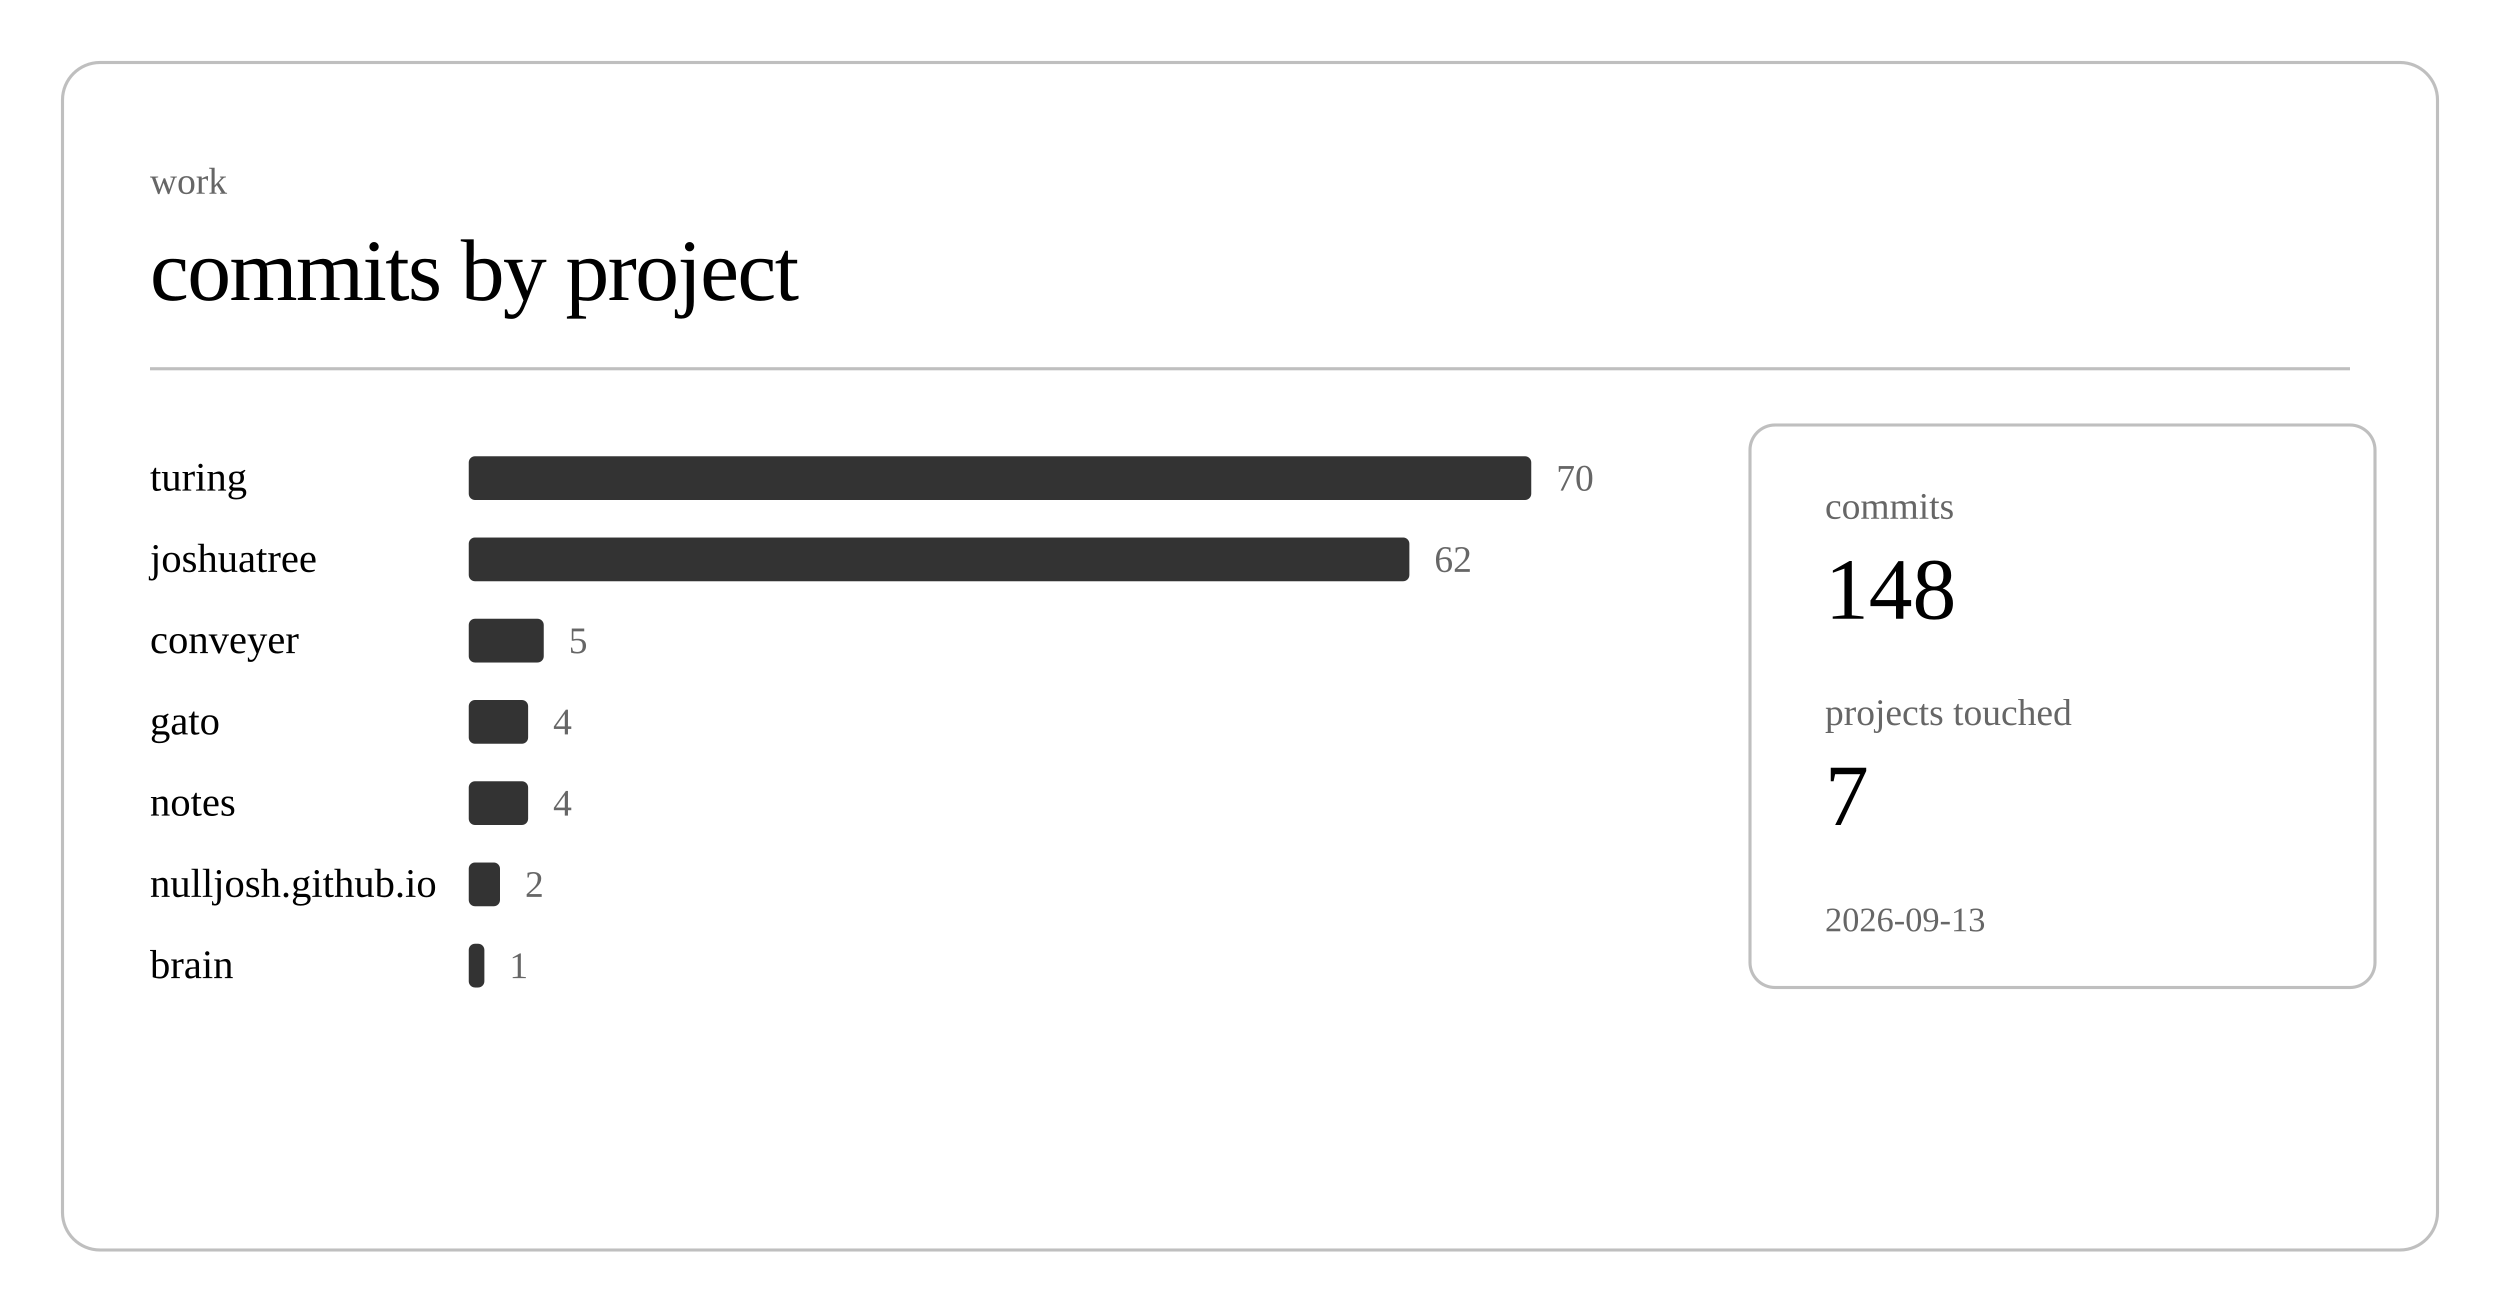
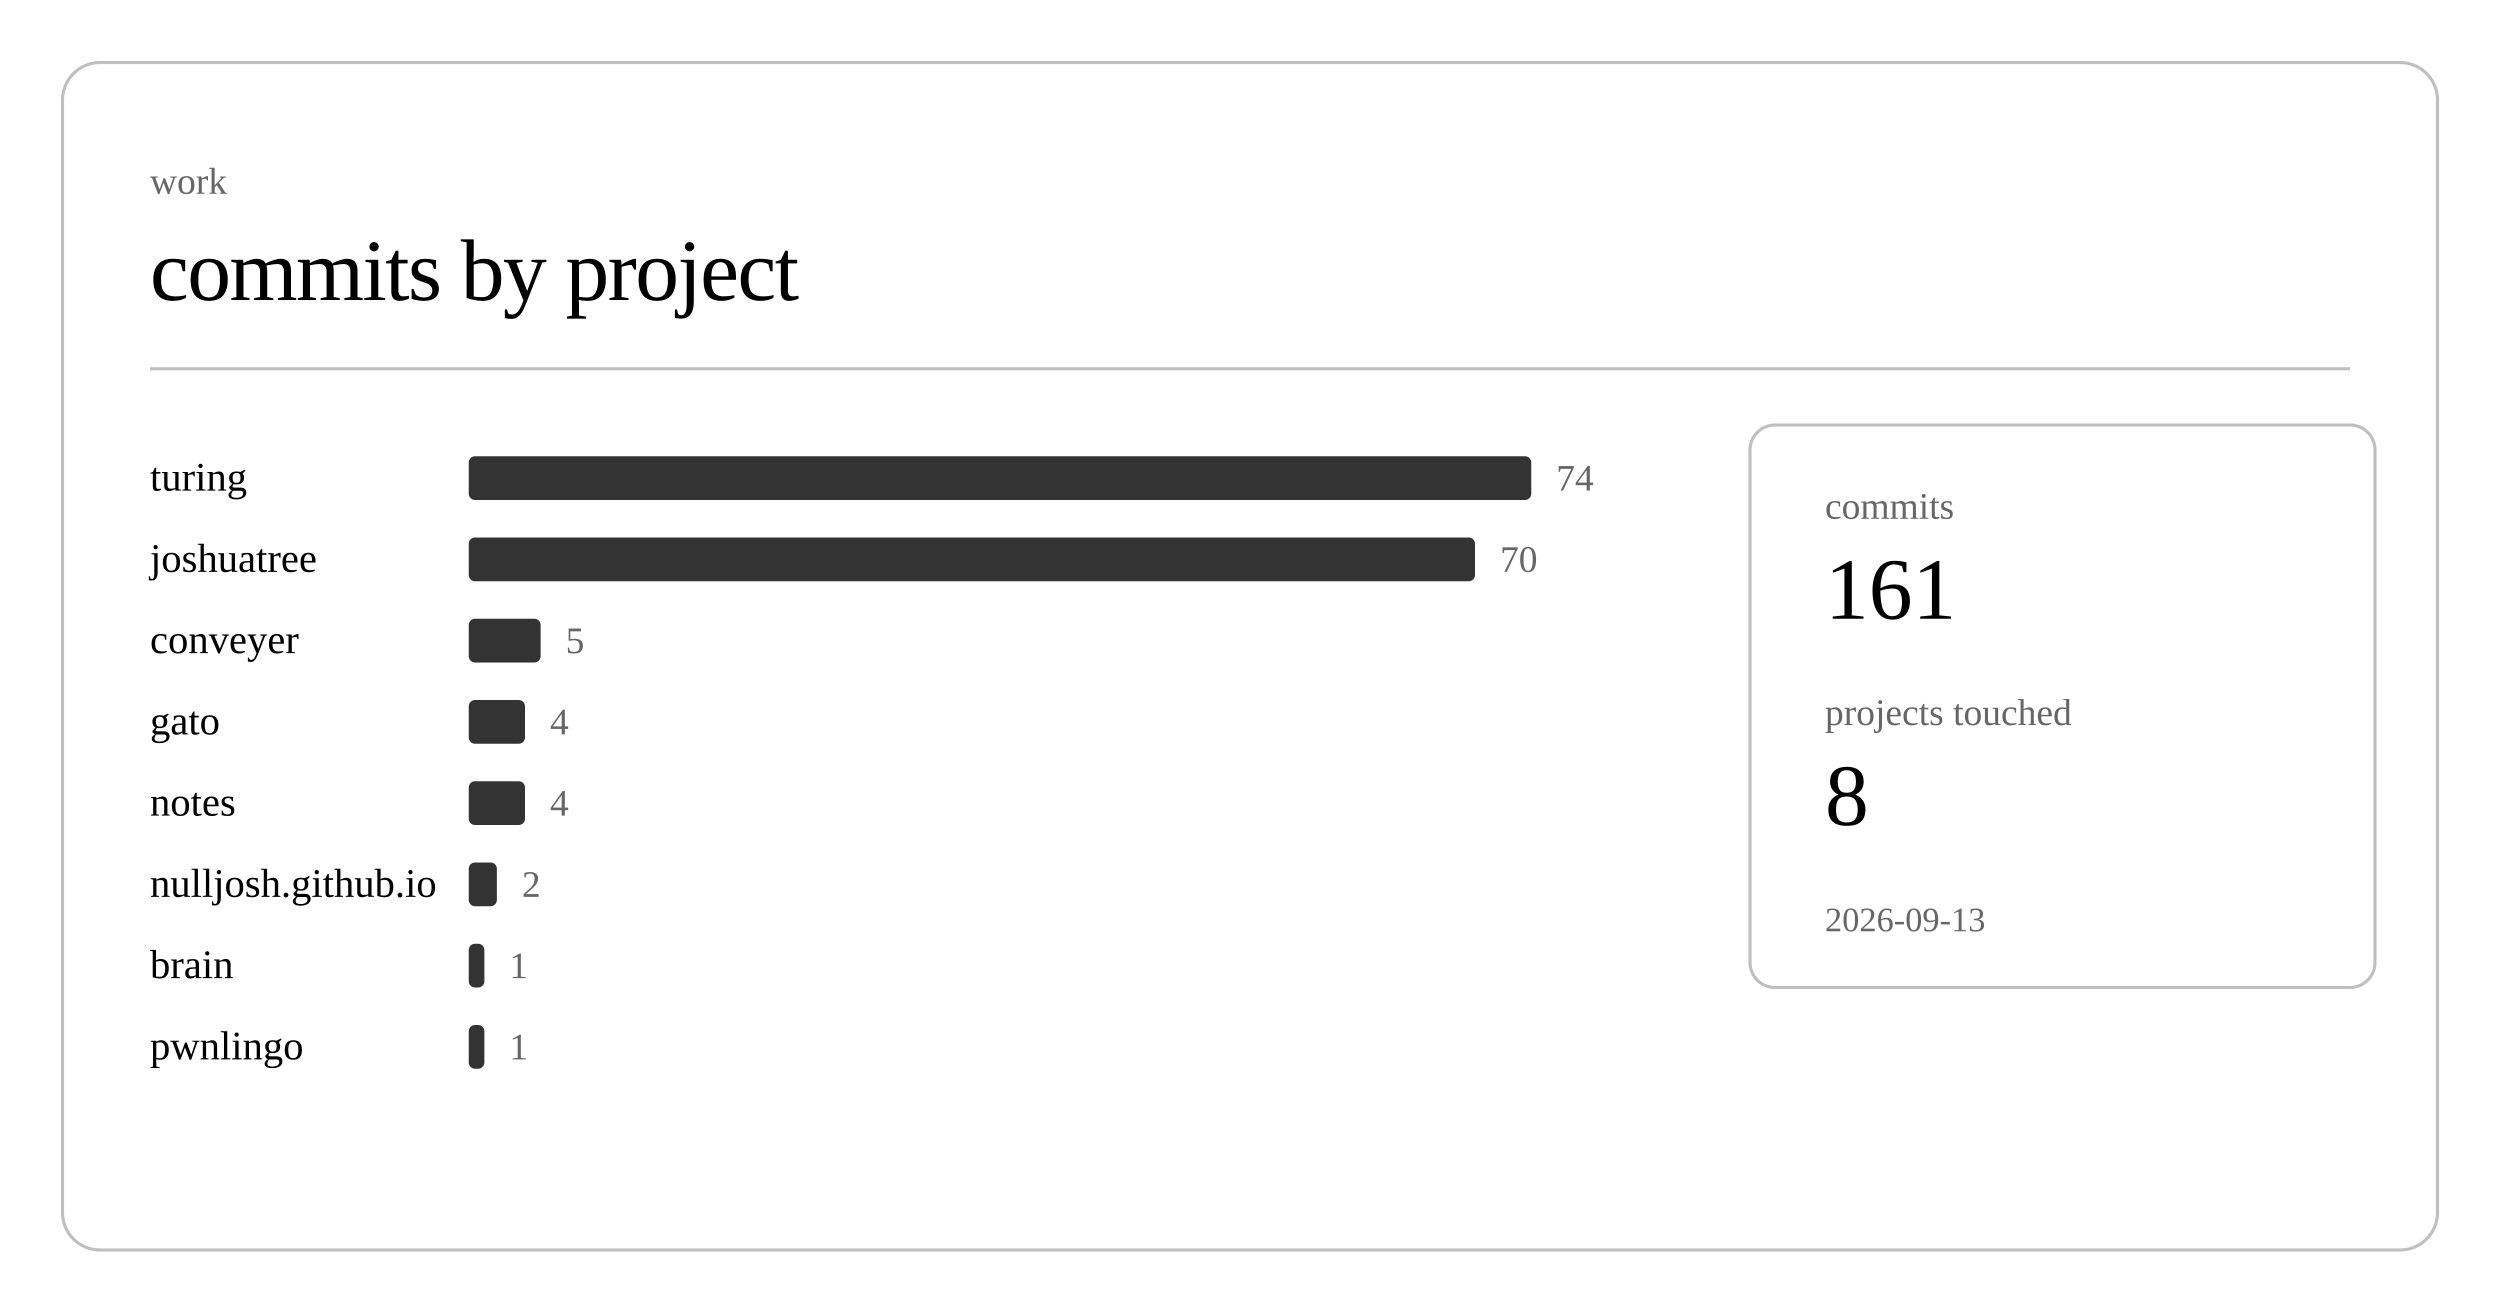
<svg xmlns="http://www.w3.org/2000/svg" class="post-header-svg" viewBox="0 0 800 420" width="800" height="420">
  <rect x="20" y="20" width="760" height="380" rx="12" ry="12" fill="none" stroke="currentColor" stroke-width="1" opacity="0.25" />
  <text fill="currentColor" x="48" y="62" font-size="12" opacity="0.6">work</text>
  <text fill="currentColor" x="48" y="96" font-size="28" font-weight="300" letter-spacing="-0.5">commits by project</text>
  <line stroke="currentColor" x1="48" y1="118" x2="752" y2="118" stroke-width="1" opacity="0.25" />
  <a href="https://github.com/nulljosh/turing">
    <text fill="currentColor" x="48" y="157" font-size="13">turing</text>
  </a>
  <rect x="150" y="146" width="340" height="14" rx="2" fill="currentColor" opacity="0.8" />
-   <text fill="currentColor" x="498" y="157" font-size="12" opacity="0.6">70</text>
+   <text fill="currentColor" x="498" y="157" font-size="12" opacity="0.6">74</text>
  <a href="https://github.com/nulljosh/joshuatree">
    <text fill="currentColor" x="48" y="183" font-size="13">joshuatree</text>
  </a>
-   <rect x="150" y="172" width="301" height="14" rx="2" fill="currentColor" opacity="0.8" />
-   <text fill="currentColor" x="459" y="183" font-size="12" opacity="0.6">62</text>
+   <rect x="150" y="172" width="322" height="14" rx="2" fill="currentColor" opacity="0.8" />
+   <text fill="currentColor" x="480" y="183" font-size="12" opacity="0.6">70</text>
  <a href="https://github.com/nulljosh/conveyer">
    <text fill="currentColor" x="48" y="209" font-size="13">conveyer</text>
  </a>
-   <rect x="150" y="198" width="24" height="14" rx="2" fill="currentColor" opacity="0.8" />
-   <text fill="currentColor" x="182" y="209" font-size="12" opacity="0.6">5</text>
+   <rect x="150" y="198" width="23" height="14" rx="2" fill="currentColor" opacity="0.8" />
+   <text fill="currentColor" x="181" y="209" font-size="12" opacity="0.6">5</text>
  <a href="https://github.com/nulljosh/gato">
    <text fill="currentColor" x="48" y="235" font-size="13">gato</text>
  </a>
-   <rect x="150" y="224" width="19" height="14" rx="2" fill="currentColor" opacity="0.8" />
-   <text fill="currentColor" x="177" y="235" font-size="12" opacity="0.6">4</text>
+   <rect x="150" y="224" width="18" height="14" rx="2" fill="currentColor" opacity="0.8" />
+   <text fill="currentColor" x="176" y="235" font-size="12" opacity="0.6">4</text>
  <a href="https://github.com/nulljosh/notes">
    <text fill="currentColor" x="48" y="261" font-size="13">notes</text>
  </a>
-   <rect x="150" y="250" width="19" height="14" rx="2" fill="currentColor" opacity="0.8" />
-   <text fill="currentColor" x="177" y="261" font-size="12" opacity="0.6">4</text>
+   <rect x="150" y="250" width="18" height="14" rx="2" fill="currentColor" opacity="0.8" />
+   <text fill="currentColor" x="176" y="261" font-size="12" opacity="0.6">4</text>
  <a href="https://github.com/nulljosh/nulljosh.github.io">
    <text fill="currentColor" x="48" y="287" font-size="13">nulljosh.github.io</text>
  </a>
-   <rect x="150" y="276" width="10" height="14" rx="2" fill="currentColor" opacity="0.8" />
-   <text fill="currentColor" x="168" y="287" font-size="12" opacity="0.6">2</text>
+   <rect x="150" y="276" width="9" height="14" rx="2" fill="currentColor" opacity="0.8" />
+   <text fill="currentColor" x="167" y="287" font-size="12" opacity="0.6">2</text>
  <a href="https://github.com/nulljosh/brain">
    <text fill="currentColor" x="48" y="313" font-size="13">brain</text>
  </a>
  <rect x="150" y="302" width="5" height="14" rx="2" fill="currentColor" opacity="0.8" />
  <text fill="currentColor" x="163" y="313" font-size="12" opacity="0.6">1</text>
+   <a href="https://github.com/nulljosh/pwnlingo">
+     <text fill="currentColor" x="48" y="339" font-size="13">pwnlingo</text>
+   </a>
+   <rect x="150" y="328" width="5" height="14" rx="2" fill="currentColor" opacity="0.8" />
+   <text fill="currentColor" x="163" y="339" font-size="12" opacity="0.6">1</text>
  <rect x="560" y="136" width="200" height="180" rx="8" ry="8" fill="none" stroke="currentColor" stroke-width="1" opacity="0.25" />
  <text fill="currentColor" x="584" y="166" font-size="12" opacity="0.6">commits</text>
-   <text fill="currentColor" x="584" y="198" font-size="28" font-weight="500">148</text>
+   <text fill="currentColor" x="584" y="198" font-size="28" font-weight="500">161</text>
  <text fill="currentColor" x="584" y="232" font-size="12" opacity="0.6">projects touched</text>
-   <text fill="currentColor" x="584" y="264" font-size="28" font-weight="500">7</text>
+   <text fill="currentColor" x="584" y="264" font-size="28" font-weight="500">8</text>
  <text fill="currentColor" x="584" y="298" font-size="11" opacity="0.6">2026-09-13</text>
</svg>
